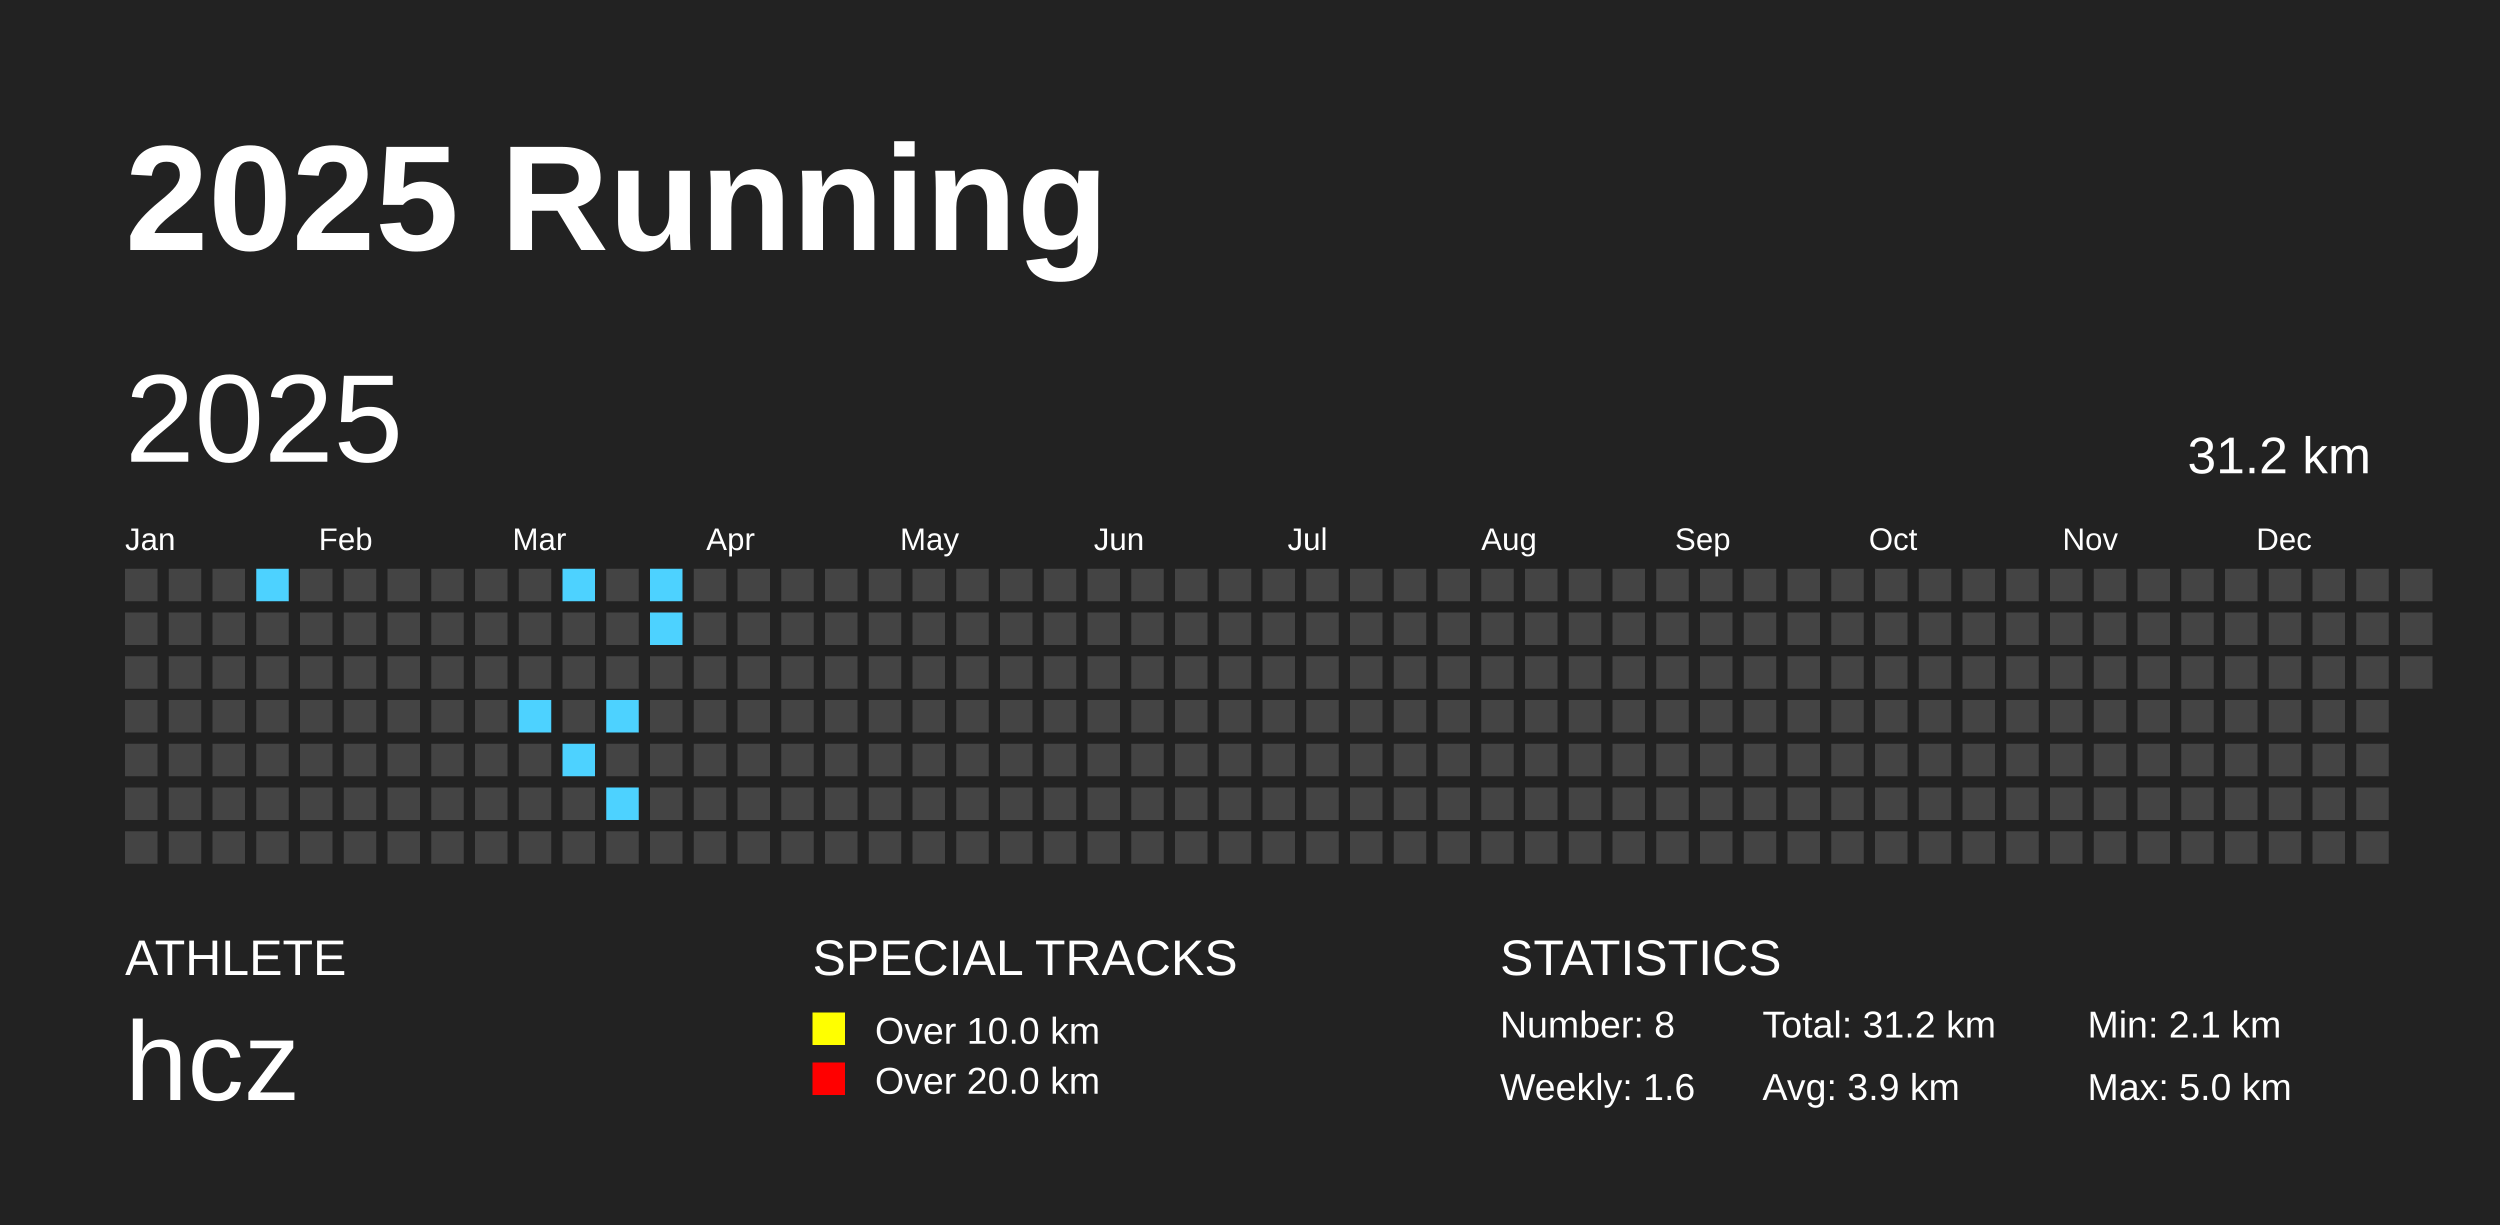
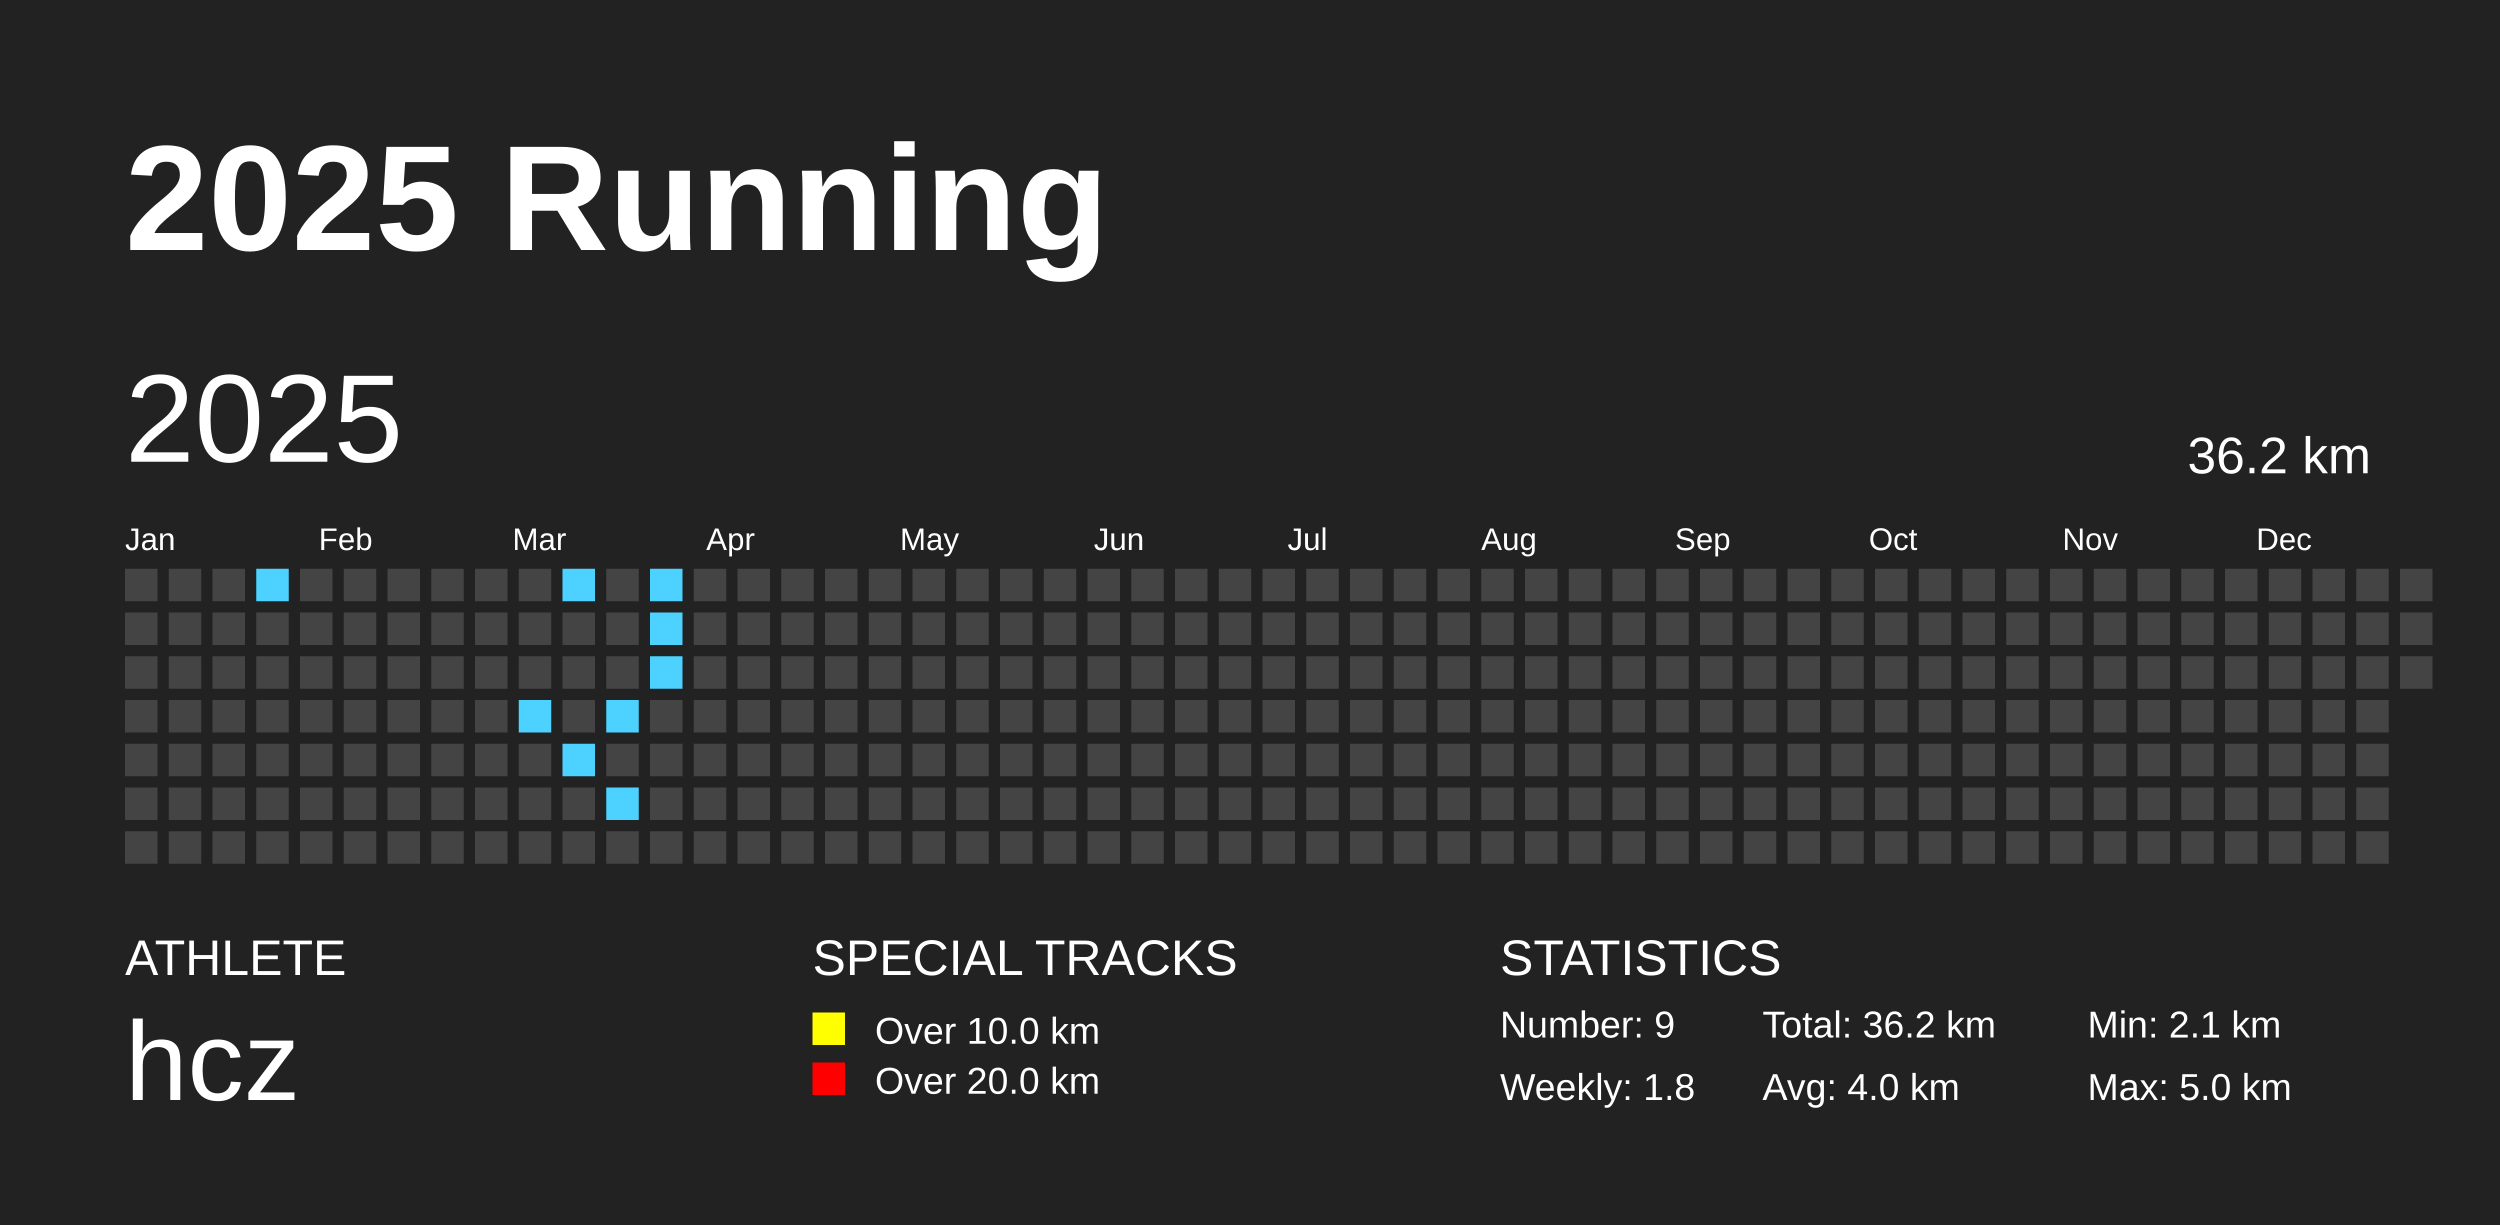
<svg xmlns="http://www.w3.org/2000/svg" baseProfile="full" height="98mm" version="1.1" viewBox="0,0,200,98" width="200mm">
  <defs />
  <rect fill="#222222" height="98" width="200" x="0" y="0" />
  <text fill="#FFFFFF" style="font-size:12px; font-family:Arial; font-weight:bold;" x="10" y="20">2025 Running</text>
  <text fill="#FFFFFF" style="font-size:4px; font-family:Arial" x="10" y="78">ATHLETE</text>
  <text fill="#FFFFFF" style="font-size:9px; font-family:Arial" x="10" y="88">hcz</text>
  <text fill="#FFFFFF" style="font-size:4px; font-family:Arial" x="65" y="78">SPECIAL TRACKS</text>
  <rect fill="yellow" height="2.6" width="2.6" x="65" y="81" />
  <text fill="#FFFFFF" style="font-size:3px; font-family:Arial" x="70" y="83.5">Over 10.0 km</text>
  <rect fill="red" height="2.6" width="2.6" x="65" y="85" />
  <text fill="#FFFFFF" style="font-size:3px; font-family:Arial" x="70" y="87.5">Over 20.0 km</text>
  <text fill="#FFFFFF" style="font-size:4px; font-family:Arial" x="120" y="78">STATISTICS</text>
-   <text fill="#FFFFFF" style="font-size:3px; font-family:Arial" x="120" y="83">Number: 8</text>
-   <text fill="#FFFFFF" style="font-size:3px; font-family:Arial" x="120" y="88">Weekly: 1.6</text>
-   <text fill="#FFFFFF" style="font-size:3px; font-family:Arial" x="141" y="83">Total: 31.2 km</text>
-   <text fill="#FFFFFF" style="font-size:3px; font-family:Arial" x="141" y="88">Avg: 3.9 km</text>
+   <text fill="#FFFFFF" style="font-size:3px; font-family:Arial" x="120" y="83">Number: 9</text>
+   <text fill="#FFFFFF" style="font-size:3px; font-family:Arial" x="120" y="88">Weekly: 1.8</text>
+   <text fill="#FFFFFF" style="font-size:3px; font-family:Arial" x="141" y="83">Total: 36.2 km</text>
+   <text fill="#FFFFFF" style="font-size:3px; font-family:Arial" x="141" y="88">Avg: 4.0 km</text>
  <text fill="#FFFFFF" style="font-size:3px; font-family:Arial" x="167" y="83">Min: 2.1 km</text>
  <text fill="#FFFFFF" style="font-size:3px; font-family:Arial" x="167" y="88">Max: 5.0 km</text>
  <text dominant-baseline="hanging" fill="#FFFFFF" style="font-size:10.0px; font-family:Arial;" x="10" y="30">2025</text>
-   <text dominant-baseline="hanging" fill="#FFFFFF" style="font-size:4.125px; font-family:Arial;" x="175" y="35">31.2 km</text>
+   <text dominant-baseline="hanging" fill="#FFFFFF" style="font-size:4.125px; font-family:Arial;" x="175" y="35">36.2 km</text>
  <text fill="#FFFFFF" style="font-size:2.5px; font-family:Arial" x="10.0" y="44">Jan</text>
  <text fill="#FFFFFF" style="font-size:2.5px; font-family:Arial" x="25.5" y="44">Feb</text>
  <text fill="#FFFFFF" style="font-size:2.5px; font-family:Arial" x="41.0" y="44">Mar</text>
  <text fill="#FFFFFF" style="font-size:2.5px; font-family:Arial" x="56.5" y="44">Apr</text>
  <text fill="#FFFFFF" style="font-size:2.5px; font-family:Arial" x="72.0" y="44">May</text>
  <text fill="#FFFFFF" style="font-size:2.5px; font-family:Arial" x="87.5" y="44">Jun</text>
  <text fill="#FFFFFF" style="font-size:2.5px; font-family:Arial" x="103.0" y="44">Jul</text>
  <text fill="#FFFFFF" style="font-size:2.5px; font-family:Arial" x="118.5" y="44">Aug</text>
  <text fill="#FFFFFF" style="font-size:2.5px; font-family:Arial" x="134.0" y="44">Sep</text>
  <text fill="#FFFFFF" style="font-size:2.5px; font-family:Arial" x="149.5" y="44">Oct</text>
  <text fill="#FFFFFF" style="font-size:2.5px; font-family:Arial" x="165.0" y="44">Nov</text>
  <text fill="#FFFFFF" style="font-size:2.5px; font-family:Arial" x="180.5" y="44">Dec</text>
  <rect fill="#444444" height="2.6" width="2.6" x="10.0" y="45.5" />
  <rect fill="#444444" height="2.6" width="2.6" x="10.0" y="49.0" />
  <rect fill="#444444" height="2.6" width="2.6" x="10.0" y="52.5" />
  <rect fill="#444444" height="2.6" width="2.6" x="10.0" y="56.0" />
  <rect fill="#444444" height="2.6" width="2.6" x="10.0" y="59.5" />
  <rect fill="#444444" height="2.6" width="2.6" x="10.0" y="63.0" />
  <rect fill="#444444" height="2.6" width="2.6" x="10.0" y="66.5" />
  <rect fill="#444444" height="2.6" width="2.6" x="13.5" y="45.5" />
  <rect fill="#444444" height="2.6" width="2.6" x="13.5" y="49.0" />
  <rect fill="#444444" height="2.6" width="2.6" x="13.5" y="52.5" />
  <rect fill="#444444" height="2.6" width="2.6" x="13.5" y="56.0" />
  <rect fill="#444444" height="2.6" width="2.6" x="13.5" y="59.5" />
  <rect fill="#444444" height="2.6" width="2.6" x="13.5" y="63.0" />
  <rect fill="#444444" height="2.6" width="2.6" x="13.5" y="66.5" />
  <rect fill="#444444" height="2.6" width="2.6" x="17.0" y="45.5" />
  <rect fill="#444444" height="2.6" width="2.6" x="17.0" y="49.0" />
  <rect fill="#444444" height="2.6" width="2.6" x="17.0" y="52.5" />
  <rect fill="#444444" height="2.6" width="2.6" x="17.0" y="56.0" />
  <rect fill="#444444" height="2.6" width="2.6" x="17.0" y="59.5" />
  <rect fill="#444444" height="2.6" width="2.6" x="17.0" y="63.0" />
  <rect fill="#444444" height="2.6" width="2.6" x="17.0" y="66.5" />
  <rect fill="#4DD2FF" height="2.6" width="2.6" x="20.5" y="45.5" />
  <rect fill="#444444" height="2.6" width="2.6" x="20.5" y="49.0" />
  <rect fill="#444444" height="2.6" width="2.6" x="20.5" y="52.5" />
  <rect fill="#444444" height="2.6" width="2.6" x="20.5" y="56.0" />
  <rect fill="#444444" height="2.6" width="2.6" x="20.5" y="59.5" />
  <rect fill="#444444" height="2.6" width="2.6" x="20.5" y="63.0" />
  <rect fill="#444444" height="2.6" width="2.6" x="20.5" y="66.5" />
  <rect fill="#444444" height="2.6" width="2.6" x="24.0" y="45.5" />
  <rect fill="#444444" height="2.6" width="2.6" x="24.0" y="49.0" />
  <rect fill="#444444" height="2.6" width="2.6" x="24.0" y="52.5" />
  <rect fill="#444444" height="2.6" width="2.6" x="24.0" y="56.0" />
  <rect fill="#444444" height="2.6" width="2.6" x="24.0" y="59.5" />
  <rect fill="#444444" height="2.6" width="2.6" x="24.0" y="63.0" />
  <rect fill="#444444" height="2.6" width="2.6" x="24.0" y="66.5" />
  <rect fill="#444444" height="2.6" width="2.6" x="27.5" y="45.5" />
  <rect fill="#444444" height="2.6" width="2.6" x="27.5" y="49.0" />
  <rect fill="#444444" height="2.6" width="2.6" x="27.5" y="52.5" />
  <rect fill="#444444" height="2.6" width="2.6" x="27.5" y="56.0" />
  <rect fill="#444444" height="2.6" width="2.6" x="27.5" y="59.5" />
  <rect fill="#444444" height="2.6" width="2.6" x="27.5" y="63.0" />
  <rect fill="#444444" height="2.6" width="2.6" x="27.5" y="66.5" />
  <rect fill="#444444" height="2.6" width="2.6" x="31.0" y="45.5" />
  <rect fill="#444444" height="2.6" width="2.6" x="31.0" y="49.0" />
  <rect fill="#444444" height="2.6" width="2.6" x="31.0" y="52.5" />
  <rect fill="#444444" height="2.6" width="2.6" x="31.0" y="56.0" />
  <rect fill="#444444" height="2.6" width="2.6" x="31.0" y="59.5" />
  <rect fill="#444444" height="2.6" width="2.6" x="31.0" y="63.0" />
  <rect fill="#444444" height="2.6" width="2.6" x="31.0" y="66.5" />
  <rect fill="#444444" height="2.6" width="2.6" x="34.5" y="45.5" />
  <rect fill="#444444" height="2.6" width="2.6" x="34.5" y="49.0" />
  <rect fill="#444444" height="2.6" width="2.6" x="34.5" y="52.5" />
  <rect fill="#444444" height="2.6" width="2.6" x="34.5" y="56.0" />
  <rect fill="#444444" height="2.6" width="2.6" x="34.5" y="59.5" />
  <rect fill="#444444" height="2.6" width="2.6" x="34.5" y="63.0" />
  <rect fill="#444444" height="2.6" width="2.6" x="34.5" y="66.5" />
  <rect fill="#444444" height="2.6" width="2.6" x="38.0" y="45.5" />
  <rect fill="#444444" height="2.6" width="2.6" x="38.0" y="49.0" />
  <rect fill="#444444" height="2.6" width="2.6" x="38.0" y="52.5" />
  <rect fill="#444444" height="2.6" width="2.6" x="38.0" y="56.0" />
  <rect fill="#444444" height="2.6" width="2.6" x="38.0" y="59.5" />
  <rect fill="#444444" height="2.6" width="2.6" x="38.0" y="63.0" />
  <rect fill="#444444" height="2.6" width="2.6" x="38.0" y="66.5" />
  <rect fill="#444444" height="2.6" width="2.6" x="41.5" y="45.5" />
  <rect fill="#444444" height="2.6" width="2.6" x="41.5" y="49.0" />
  <rect fill="#444444" height="2.6" width="2.6" x="41.5" y="52.5" />
  <rect fill="#4DD2FF" height="2.6" width="2.6" x="41.5" y="56.0" />
  <rect fill="#444444" height="2.6" width="2.6" x="41.5" y="59.5" />
  <rect fill="#444444" height="2.6" width="2.6" x="41.5" y="63.0" />
  <rect fill="#444444" height="2.6" width="2.6" x="41.5" y="66.5" />
  <rect fill="#4DD2FF" height="2.6" width="2.6" x="45.0" y="45.5" />
  <rect fill="#444444" height="2.6" width="2.6" x="45.0" y="49.0" />
  <rect fill="#444444" height="2.6" width="2.6" x="45.0" y="52.5" />
  <rect fill="#444444" height="2.6" width="2.6" x="45.0" y="56.0" />
  <rect fill="#4DD2FF" height="2.6" width="2.6" x="45.0" y="59.5" />
  <rect fill="#444444" height="2.6" width="2.6" x="45.0" y="63.0" />
  <rect fill="#444444" height="2.6" width="2.6" x="45.0" y="66.5" />
  <rect fill="#444444" height="2.6" width="2.6" x="48.5" y="45.5" />
  <rect fill="#444444" height="2.6" width="2.6" x="48.5" y="49.0" />
  <rect fill="#444444" height="2.6" width="2.6" x="48.5" y="52.5" />
  <rect fill="#4DD2FF" height="2.6" width="2.6" x="48.5" y="56.0" />
  <rect fill="#444444" height="2.6" width="2.6" x="48.5" y="59.5" />
  <rect fill="#4DD2FF" height="2.6" width="2.6" x="48.5" y="63.0" />
  <rect fill="#444444" height="2.6" width="2.6" x="48.5" y="66.5" />
  <rect fill="#4DD2FF" height="2.6" width="2.6" x="52.0" y="45.5" />
  <rect fill="#4DD2FF" height="2.6" width="2.6" x="52.0" y="49.0" />
-   <rect fill="#444444" height="2.6" width="2.6" x="52.0" y="52.5" />
+   <rect fill="#4DD2FF" height="2.6" width="2.6" x="52.0" y="52.5" />
  <rect fill="#444444" height="2.6" width="2.6" x="52.0" y="56.0" />
  <rect fill="#444444" height="2.6" width="2.6" x="52.0" y="59.5" />
  <rect fill="#444444" height="2.6" width="2.6" x="52.0" y="63.0" />
  <rect fill="#444444" height="2.6" width="2.6" x="52.0" y="66.5" />
  <rect fill="#444444" height="2.6" width="2.6" x="55.5" y="45.5" />
  <rect fill="#444444" height="2.6" width="2.6" x="55.5" y="49.0" />
  <rect fill="#444444" height="2.6" width="2.6" x="55.5" y="52.5" />
  <rect fill="#444444" height="2.6" width="2.6" x="55.5" y="56.0" />
  <rect fill="#444444" height="2.6" width="2.6" x="55.5" y="59.5" />
  <rect fill="#444444" height="2.6" width="2.6" x="55.5" y="63.0" />
  <rect fill="#444444" height="2.6" width="2.6" x="55.5" y="66.5" />
  <rect fill="#444444" height="2.6" width="2.6" x="59.0" y="45.5" />
  <rect fill="#444444" height="2.6" width="2.6" x="59.0" y="49.0" />
  <rect fill="#444444" height="2.6" width="2.6" x="59.0" y="52.5" />
  <rect fill="#444444" height="2.6" width="2.6" x="59.0" y="56.0" />
  <rect fill="#444444" height="2.6" width="2.6" x="59.0" y="59.5" />
  <rect fill="#444444" height="2.6" width="2.6" x="59.0" y="63.0" />
  <rect fill="#444444" height="2.6" width="2.6" x="59.0" y="66.5" />
  <rect fill="#444444" height="2.6" width="2.6" x="62.5" y="45.5" />
  <rect fill="#444444" height="2.6" width="2.6" x="62.5" y="49.0" />
  <rect fill="#444444" height="2.6" width="2.6" x="62.5" y="52.5" />
  <rect fill="#444444" height="2.6" width="2.6" x="62.5" y="56.0" />
  <rect fill="#444444" height="2.6" width="2.6" x="62.5" y="59.5" />
  <rect fill="#444444" height="2.6" width="2.6" x="62.5" y="63.0" />
  <rect fill="#444444" height="2.6" width="2.6" x="62.5" y="66.5" />
  <rect fill="#444444" height="2.6" width="2.6" x="66.0" y="45.5" />
  <rect fill="#444444" height="2.6" width="2.6" x="66.0" y="49.0" />
  <rect fill="#444444" height="2.6" width="2.6" x="66.0" y="52.5" />
  <rect fill="#444444" height="2.6" width="2.6" x="66.0" y="56.0" />
  <rect fill="#444444" height="2.6" width="2.6" x="66.0" y="59.5" />
  <rect fill="#444444" height="2.6" width="2.6" x="66.0" y="63.0" />
  <rect fill="#444444" height="2.6" width="2.6" x="66.0" y="66.5" />
  <rect fill="#444444" height="2.6" width="2.6" x="69.5" y="45.5" />
  <rect fill="#444444" height="2.6" width="2.6" x="69.5" y="49.0" />
  <rect fill="#444444" height="2.6" width="2.6" x="69.5" y="52.5" />
  <rect fill="#444444" height="2.6" width="2.6" x="69.5" y="56.0" />
  <rect fill="#444444" height="2.6" width="2.6" x="69.5" y="59.5" />
  <rect fill="#444444" height="2.6" width="2.6" x="69.5" y="63.0" />
  <rect fill="#444444" height="2.6" width="2.6" x="69.5" y="66.5" />
  <rect fill="#444444" height="2.6" width="2.6" x="73.0" y="45.5" />
  <rect fill="#444444" height="2.6" width="2.6" x="73.0" y="49.0" />
  <rect fill="#444444" height="2.6" width="2.6" x="73.0" y="52.5" />
  <rect fill="#444444" height="2.6" width="2.6" x="73.0" y="56.0" />
  <rect fill="#444444" height="2.6" width="2.6" x="73.0" y="59.5" />
  <rect fill="#444444" height="2.6" width="2.6" x="73.0" y="63.0" />
  <rect fill="#444444" height="2.6" width="2.6" x="73.0" y="66.5" />
  <rect fill="#444444" height="2.6" width="2.6" x="76.5" y="45.5" />
  <rect fill="#444444" height="2.6" width="2.6" x="76.5" y="49.0" />
  <rect fill="#444444" height="2.6" width="2.6" x="76.5" y="52.5" />
  <rect fill="#444444" height="2.6" width="2.6" x="76.5" y="56.0" />
  <rect fill="#444444" height="2.6" width="2.6" x="76.5" y="59.5" />
  <rect fill="#444444" height="2.6" width="2.6" x="76.5" y="63.0" />
  <rect fill="#444444" height="2.6" width="2.6" x="76.5" y="66.5" />
  <rect fill="#444444" height="2.6" width="2.6" x="80.0" y="45.5" />
  <rect fill="#444444" height="2.6" width="2.6" x="80.0" y="49.0" />
  <rect fill="#444444" height="2.6" width="2.6" x="80.0" y="52.5" />
  <rect fill="#444444" height="2.6" width="2.6" x="80.0" y="56.0" />
  <rect fill="#444444" height="2.6" width="2.6" x="80.0" y="59.5" />
  <rect fill="#444444" height="2.6" width="2.6" x="80.0" y="63.0" />
  <rect fill="#444444" height="2.6" width="2.6" x="80.0" y="66.5" />
  <rect fill="#444444" height="2.6" width="2.6" x="83.5" y="45.5" />
  <rect fill="#444444" height="2.6" width="2.6" x="83.5" y="49.0" />
  <rect fill="#444444" height="2.6" width="2.6" x="83.5" y="52.5" />
  <rect fill="#444444" height="2.6" width="2.6" x="83.5" y="56.0" />
  <rect fill="#444444" height="2.6" width="2.6" x="83.5" y="59.5" />
  <rect fill="#444444" height="2.6" width="2.6" x="83.5" y="63.0" />
  <rect fill="#444444" height="2.6" width="2.6" x="83.5" y="66.5" />
  <rect fill="#444444" height="2.6" width="2.6" x="87.0" y="45.5" />
  <rect fill="#444444" height="2.6" width="2.6" x="87.0" y="49.0" />
  <rect fill="#444444" height="2.6" width="2.6" x="87.0" y="52.5" />
  <rect fill="#444444" height="2.6" width="2.6" x="87.0" y="56.0" />
  <rect fill="#444444" height="2.6" width="2.6" x="87.0" y="59.5" />
  <rect fill="#444444" height="2.6" width="2.6" x="87.0" y="63.0" />
  <rect fill="#444444" height="2.6" width="2.6" x="87.0" y="66.5" />
  <rect fill="#444444" height="2.6" width="2.6" x="90.5" y="45.5" />
  <rect fill="#444444" height="2.6" width="2.6" x="90.5" y="49.0" />
  <rect fill="#444444" height="2.6" width="2.6" x="90.5" y="52.5" />
  <rect fill="#444444" height="2.6" width="2.6" x="90.5" y="56.0" />
  <rect fill="#444444" height="2.6" width="2.6" x="90.5" y="59.5" />
  <rect fill="#444444" height="2.6" width="2.6" x="90.5" y="63.0" />
  <rect fill="#444444" height="2.6" width="2.6" x="90.5" y="66.5" />
  <rect fill="#444444" height="2.6" width="2.6" x="94.0" y="45.5" />
  <rect fill="#444444" height="2.6" width="2.6" x="94.0" y="49.0" />
  <rect fill="#444444" height="2.6" width="2.6" x="94.0" y="52.5" />
  <rect fill="#444444" height="2.6" width="2.6" x="94.0" y="56.0" />
  <rect fill="#444444" height="2.6" width="2.6" x="94.0" y="59.5" />
  <rect fill="#444444" height="2.6" width="2.6" x="94.0" y="63.0" />
  <rect fill="#444444" height="2.6" width="2.6" x="94.0" y="66.5" />
  <rect fill="#444444" height="2.6" width="2.6" x="97.5" y="45.5" />
  <rect fill="#444444" height="2.6" width="2.6" x="97.5" y="49.0" />
  <rect fill="#444444" height="2.6" width="2.6" x="97.5" y="52.5" />
  <rect fill="#444444" height="2.6" width="2.6" x="97.5" y="56.0" />
  <rect fill="#444444" height="2.6" width="2.6" x="97.5" y="59.5" />
  <rect fill="#444444" height="2.6" width="2.6" x="97.5" y="63.0" />
  <rect fill="#444444" height="2.6" width="2.6" x="97.5" y="66.5" />
  <rect fill="#444444" height="2.6" width="2.6" x="101.0" y="45.5" />
  <rect fill="#444444" height="2.6" width="2.6" x="101.0" y="49.0" />
  <rect fill="#444444" height="2.6" width="2.6" x="101.0" y="52.5" />
  <rect fill="#444444" height="2.6" width="2.6" x="101.0" y="56.0" />
  <rect fill="#444444" height="2.6" width="2.6" x="101.0" y="59.5" />
  <rect fill="#444444" height="2.6" width="2.6" x="101.0" y="63.0" />
  <rect fill="#444444" height="2.6" width="2.6" x="101.0" y="66.5" />
  <rect fill="#444444" height="2.6" width="2.6" x="104.5" y="45.5" />
  <rect fill="#444444" height="2.6" width="2.6" x="104.5" y="49.0" />
  <rect fill="#444444" height="2.6" width="2.6" x="104.5" y="52.5" />
  <rect fill="#444444" height="2.6" width="2.6" x="104.5" y="56.0" />
  <rect fill="#444444" height="2.6" width="2.6" x="104.5" y="59.5" />
  <rect fill="#444444" height="2.6" width="2.6" x="104.5" y="63.0" />
  <rect fill="#444444" height="2.6" width="2.6" x="104.5" y="66.5" />
  <rect fill="#444444" height="2.6" width="2.6" x="108.0" y="45.5" />
  <rect fill="#444444" height="2.6" width="2.6" x="108.0" y="49.0" />
  <rect fill="#444444" height="2.6" width="2.6" x="108.0" y="52.5" />
  <rect fill="#444444" height="2.6" width="2.6" x="108.0" y="56.0" />
  <rect fill="#444444" height="2.6" width="2.6" x="108.0" y="59.5" />
  <rect fill="#444444" height="2.6" width="2.6" x="108.0" y="63.0" />
  <rect fill="#444444" height="2.6" width="2.6" x="108.0" y="66.5" />
  <rect fill="#444444" height="2.6" width="2.6" x="111.5" y="45.5" />
  <rect fill="#444444" height="2.6" width="2.6" x="111.5" y="49.0" />
  <rect fill="#444444" height="2.6" width="2.6" x="111.5" y="52.5" />
  <rect fill="#444444" height="2.6" width="2.6" x="111.5" y="56.0" />
  <rect fill="#444444" height="2.6" width="2.6" x="111.5" y="59.5" />
  <rect fill="#444444" height="2.6" width="2.6" x="111.5" y="63.0" />
  <rect fill="#444444" height="2.6" width="2.6" x="111.5" y="66.5" />
  <rect fill="#444444" height="2.6" width="2.6" x="115.0" y="45.5" />
  <rect fill="#444444" height="2.6" width="2.6" x="115.0" y="49.0" />
  <rect fill="#444444" height="2.6" width="2.6" x="115.0" y="52.5" />
  <rect fill="#444444" height="2.6" width="2.6" x="115.0" y="56.0" />
  <rect fill="#444444" height="2.6" width="2.6" x="115.0" y="59.5" />
  <rect fill="#444444" height="2.6" width="2.6" x="115.0" y="63.0" />
  <rect fill="#444444" height="2.6" width="2.6" x="115.0" y="66.5" />
  <rect fill="#444444" height="2.6" width="2.6" x="118.5" y="45.5" />
  <rect fill="#444444" height="2.6" width="2.6" x="118.5" y="49.0" />
  <rect fill="#444444" height="2.6" width="2.6" x="118.5" y="52.5" />
  <rect fill="#444444" height="2.6" width="2.6" x="118.5" y="56.0" />
  <rect fill="#444444" height="2.6" width="2.6" x="118.5" y="59.5" />
  <rect fill="#444444" height="2.6" width="2.6" x="118.5" y="63.0" />
  <rect fill="#444444" height="2.6" width="2.6" x="118.5" y="66.5" />
  <rect fill="#444444" height="2.6" width="2.6" x="122.0" y="45.5" />
  <rect fill="#444444" height="2.6" width="2.6" x="122.0" y="49.0" />
  <rect fill="#444444" height="2.6" width="2.6" x="122.0" y="52.5" />
  <rect fill="#444444" height="2.6" width="2.6" x="122.0" y="56.0" />
  <rect fill="#444444" height="2.6" width="2.6" x="122.0" y="59.5" />
  <rect fill="#444444" height="2.6" width="2.6" x="122.0" y="63.0" />
  <rect fill="#444444" height="2.6" width="2.6" x="122.0" y="66.5" />
  <rect fill="#444444" height="2.6" width="2.6" x="125.5" y="45.5" />
  <rect fill="#444444" height="2.6" width="2.6" x="125.5" y="49.0" />
  <rect fill="#444444" height="2.6" width="2.6" x="125.5" y="52.5" />
  <rect fill="#444444" height="2.6" width="2.6" x="125.5" y="56.0" />
  <rect fill="#444444" height="2.6" width="2.6" x="125.5" y="59.5" />
  <rect fill="#444444" height="2.6" width="2.6" x="125.5" y="63.0" />
  <rect fill="#444444" height="2.6" width="2.6" x="125.5" y="66.5" />
  <rect fill="#444444" height="2.6" width="2.6" x="129.0" y="45.5" />
  <rect fill="#444444" height="2.6" width="2.6" x="129.0" y="49.0" />
  <rect fill="#444444" height="2.6" width="2.6" x="129.0" y="52.5" />
  <rect fill="#444444" height="2.6" width="2.6" x="129.0" y="56.0" />
  <rect fill="#444444" height="2.6" width="2.6" x="129.0" y="59.5" />
  <rect fill="#444444" height="2.6" width="2.6" x="129.0" y="63.0" />
  <rect fill="#444444" height="2.6" width="2.6" x="129.0" y="66.5" />
  <rect fill="#444444" height="2.6" width="2.6" x="132.5" y="45.5" />
  <rect fill="#444444" height="2.6" width="2.6" x="132.5" y="49.0" />
  <rect fill="#444444" height="2.6" width="2.6" x="132.5" y="52.5" />
  <rect fill="#444444" height="2.6" width="2.6" x="132.5" y="56.0" />
  <rect fill="#444444" height="2.6" width="2.6" x="132.5" y="59.5" />
  <rect fill="#444444" height="2.6" width="2.6" x="132.5" y="63.0" />
  <rect fill="#444444" height="2.6" width="2.6" x="132.5" y="66.5" />
  <rect fill="#444444" height="2.6" width="2.6" x="136.0" y="45.5" />
  <rect fill="#444444" height="2.6" width="2.6" x="136.0" y="49.0" />
  <rect fill="#444444" height="2.6" width="2.6" x="136.0" y="52.5" />
  <rect fill="#444444" height="2.6" width="2.6" x="136.0" y="56.0" />
  <rect fill="#444444" height="2.6" width="2.6" x="136.0" y="59.5" />
  <rect fill="#444444" height="2.6" width="2.6" x="136.0" y="63.0" />
  <rect fill="#444444" height="2.6" width="2.6" x="136.0" y="66.5" />
  <rect fill="#444444" height="2.6" width="2.6" x="139.5" y="45.5" />
  <rect fill="#444444" height="2.6" width="2.6" x="139.5" y="49.0" />
  <rect fill="#444444" height="2.6" width="2.6" x="139.5" y="52.5" />
  <rect fill="#444444" height="2.6" width="2.6" x="139.5" y="56.0" />
  <rect fill="#444444" height="2.6" width="2.6" x="139.5" y="59.5" />
  <rect fill="#444444" height="2.6" width="2.6" x="139.5" y="63.0" />
  <rect fill="#444444" height="2.6" width="2.6" x="139.5" y="66.5" />
  <rect fill="#444444" height="2.6" width="2.6" x="143.0" y="45.5" />
  <rect fill="#444444" height="2.6" width="2.6" x="143.0" y="49.0" />
  <rect fill="#444444" height="2.6" width="2.6" x="143.0" y="52.5" />
  <rect fill="#444444" height="2.6" width="2.6" x="143.0" y="56.0" />
  <rect fill="#444444" height="2.6" width="2.6" x="143.0" y="59.5" />
  <rect fill="#444444" height="2.6" width="2.6" x="143.0" y="63.0" />
  <rect fill="#444444" height="2.6" width="2.6" x="143.0" y="66.5" />
  <rect fill="#444444" height="2.6" width="2.6" x="146.5" y="45.5" />
  <rect fill="#444444" height="2.6" width="2.6" x="146.5" y="49.0" />
  <rect fill="#444444" height="2.6" width="2.6" x="146.5" y="52.5" />
  <rect fill="#444444" height="2.6" width="2.6" x="146.5" y="56.0" />
  <rect fill="#444444" height="2.6" width="2.6" x="146.5" y="59.5" />
  <rect fill="#444444" height="2.6" width="2.6" x="146.5" y="63.0" />
  <rect fill="#444444" height="2.6" width="2.6" x="146.5" y="66.5" />
  <rect fill="#444444" height="2.6" width="2.6" x="150.0" y="45.5" />
  <rect fill="#444444" height="2.6" width="2.6" x="150.0" y="49.0" />
  <rect fill="#444444" height="2.6" width="2.6" x="150.0" y="52.5" />
  <rect fill="#444444" height="2.6" width="2.6" x="150.0" y="56.0" />
  <rect fill="#444444" height="2.6" width="2.6" x="150.0" y="59.5" />
  <rect fill="#444444" height="2.6" width="2.6" x="150.0" y="63.0" />
  <rect fill="#444444" height="2.6" width="2.6" x="150.0" y="66.5" />
  <rect fill="#444444" height="2.6" width="2.6" x="153.5" y="45.5" />
  <rect fill="#444444" height="2.6" width="2.6" x="153.5" y="49.0" />
  <rect fill="#444444" height="2.6" width="2.6" x="153.5" y="52.5" />
  <rect fill="#444444" height="2.6" width="2.6" x="153.5" y="56.0" />
  <rect fill="#444444" height="2.6" width="2.6" x="153.5" y="59.5" />
  <rect fill="#444444" height="2.6" width="2.6" x="153.5" y="63.0" />
  <rect fill="#444444" height="2.6" width="2.6" x="153.5" y="66.5" />
  <rect fill="#444444" height="2.6" width="2.6" x="157.0" y="45.5" />
  <rect fill="#444444" height="2.6" width="2.6" x="157.0" y="49.0" />
  <rect fill="#444444" height="2.6" width="2.6" x="157.0" y="52.5" />
  <rect fill="#444444" height="2.6" width="2.6" x="157.0" y="56.0" />
  <rect fill="#444444" height="2.6" width="2.6" x="157.0" y="59.5" />
  <rect fill="#444444" height="2.6" width="2.6" x="157.0" y="63.0" />
  <rect fill="#444444" height="2.6" width="2.6" x="157.0" y="66.5" />
  <rect fill="#444444" height="2.6" width="2.6" x="160.5" y="45.5" />
  <rect fill="#444444" height="2.6" width="2.6" x="160.5" y="49.0" />
  <rect fill="#444444" height="2.6" width="2.6" x="160.5" y="52.5" />
  <rect fill="#444444" height="2.6" width="2.6" x="160.5" y="56.0" />
  <rect fill="#444444" height="2.6" width="2.6" x="160.5" y="59.5" />
  <rect fill="#444444" height="2.6" width="2.6" x="160.5" y="63.0" />
  <rect fill="#444444" height="2.6" width="2.6" x="160.5" y="66.5" />
  <rect fill="#444444" height="2.6" width="2.6" x="164.0" y="45.5" />
  <rect fill="#444444" height="2.6" width="2.6" x="164.0" y="49.0" />
  <rect fill="#444444" height="2.6" width="2.6" x="164.0" y="52.5" />
  <rect fill="#444444" height="2.6" width="2.6" x="164.0" y="56.0" />
  <rect fill="#444444" height="2.6" width="2.6" x="164.0" y="59.5" />
  <rect fill="#444444" height="2.6" width="2.6" x="164.0" y="63.0" />
  <rect fill="#444444" height="2.6" width="2.6" x="164.0" y="66.5" />
  <rect fill="#444444" height="2.6" width="2.6" x="167.5" y="45.5" />
  <rect fill="#444444" height="2.6" width="2.6" x="167.5" y="49.0" />
  <rect fill="#444444" height="2.6" width="2.6" x="167.5" y="52.5" />
  <rect fill="#444444" height="2.6" width="2.6" x="167.5" y="56.0" />
  <rect fill="#444444" height="2.6" width="2.6" x="167.5" y="59.5" />
  <rect fill="#444444" height="2.6" width="2.6" x="167.5" y="63.0" />
  <rect fill="#444444" height="2.6" width="2.6" x="167.5" y="66.5" />
  <rect fill="#444444" height="2.6" width="2.6" x="171.0" y="45.5" />
  <rect fill="#444444" height="2.6" width="2.6" x="171.0" y="49.0" />
  <rect fill="#444444" height="2.6" width="2.6" x="171.0" y="52.5" />
  <rect fill="#444444" height="2.6" width="2.6" x="171.0" y="56.0" />
  <rect fill="#444444" height="2.6" width="2.6" x="171.0" y="59.5" />
  <rect fill="#444444" height="2.6" width="2.6" x="171.0" y="63.0" />
  <rect fill="#444444" height="2.6" width="2.6" x="171.0" y="66.5" />
  <rect fill="#444444" height="2.6" width="2.6" x="174.5" y="45.5" />
  <rect fill="#444444" height="2.6" width="2.6" x="174.5" y="49.0" />
  <rect fill="#444444" height="2.6" width="2.6" x="174.5" y="52.5" />
  <rect fill="#444444" height="2.6" width="2.6" x="174.5" y="56.0" />
  <rect fill="#444444" height="2.6" width="2.6" x="174.5" y="59.5" />
  <rect fill="#444444" height="2.6" width="2.6" x="174.5" y="63.0" />
  <rect fill="#444444" height="2.6" width="2.6" x="174.5" y="66.5" />
  <rect fill="#444444" height="2.6" width="2.6" x="178.0" y="45.5" />
  <rect fill="#444444" height="2.6" width="2.6" x="178.0" y="49.0" />
  <rect fill="#444444" height="2.6" width="2.6" x="178.0" y="52.5" />
  <rect fill="#444444" height="2.6" width="2.6" x="178.0" y="56.0" />
  <rect fill="#444444" height="2.6" width="2.6" x="178.0" y="59.5" />
  <rect fill="#444444" height="2.6" width="2.6" x="178.0" y="63.0" />
  <rect fill="#444444" height="2.6" width="2.6" x="178.0" y="66.5" />
  <rect fill="#444444" height="2.6" width="2.6" x="181.5" y="45.5" />
  <rect fill="#444444" height="2.6" width="2.6" x="181.5" y="49.0" />
  <rect fill="#444444" height="2.6" width="2.6" x="181.5" y="52.5" />
  <rect fill="#444444" height="2.6" width="2.6" x="181.5" y="56.0" />
  <rect fill="#444444" height="2.6" width="2.6" x="181.5" y="59.5" />
  <rect fill="#444444" height="2.6" width="2.6" x="181.5" y="63.0" />
  <rect fill="#444444" height="2.6" width="2.6" x="181.5" y="66.5" />
  <rect fill="#444444" height="2.6" width="2.6" x="185.0" y="45.5" />
  <rect fill="#444444" height="2.6" width="2.6" x="185.0" y="49.0" />
  <rect fill="#444444" height="2.6" width="2.6" x="185.0" y="52.5" />
  <rect fill="#444444" height="2.6" width="2.6" x="185.0" y="56.0" />
  <rect fill="#444444" height="2.6" width="2.6" x="185.0" y="59.5" />
  <rect fill="#444444" height="2.6" width="2.6" x="185.0" y="63.0" />
  <rect fill="#444444" height="2.6" width="2.6" x="185.0" y="66.5" />
  <rect fill="#444444" height="2.6" width="2.6" x="188.5" y="45.5" />
  <rect fill="#444444" height="2.6" width="2.6" x="188.5" y="49.0" />
  <rect fill="#444444" height="2.6" width="2.6" x="188.5" y="52.5" />
  <rect fill="#444444" height="2.6" width="2.6" x="188.5" y="56.0" />
  <rect fill="#444444" height="2.6" width="2.6" x="188.5" y="59.5" />
  <rect fill="#444444" height="2.6" width="2.6" x="188.5" y="63.0" />
  <rect fill="#444444" height="2.6" width="2.6" x="188.5" y="66.5" />
  <rect fill="#444444" height="2.6" width="2.6" x="192.0" y="45.5" />
  <rect fill="#444444" height="2.6" width="2.6" x="192.0" y="49.0" />
  <rect fill="#444444" height="2.6" width="2.6" x="192.0" y="52.5" />
</svg>
